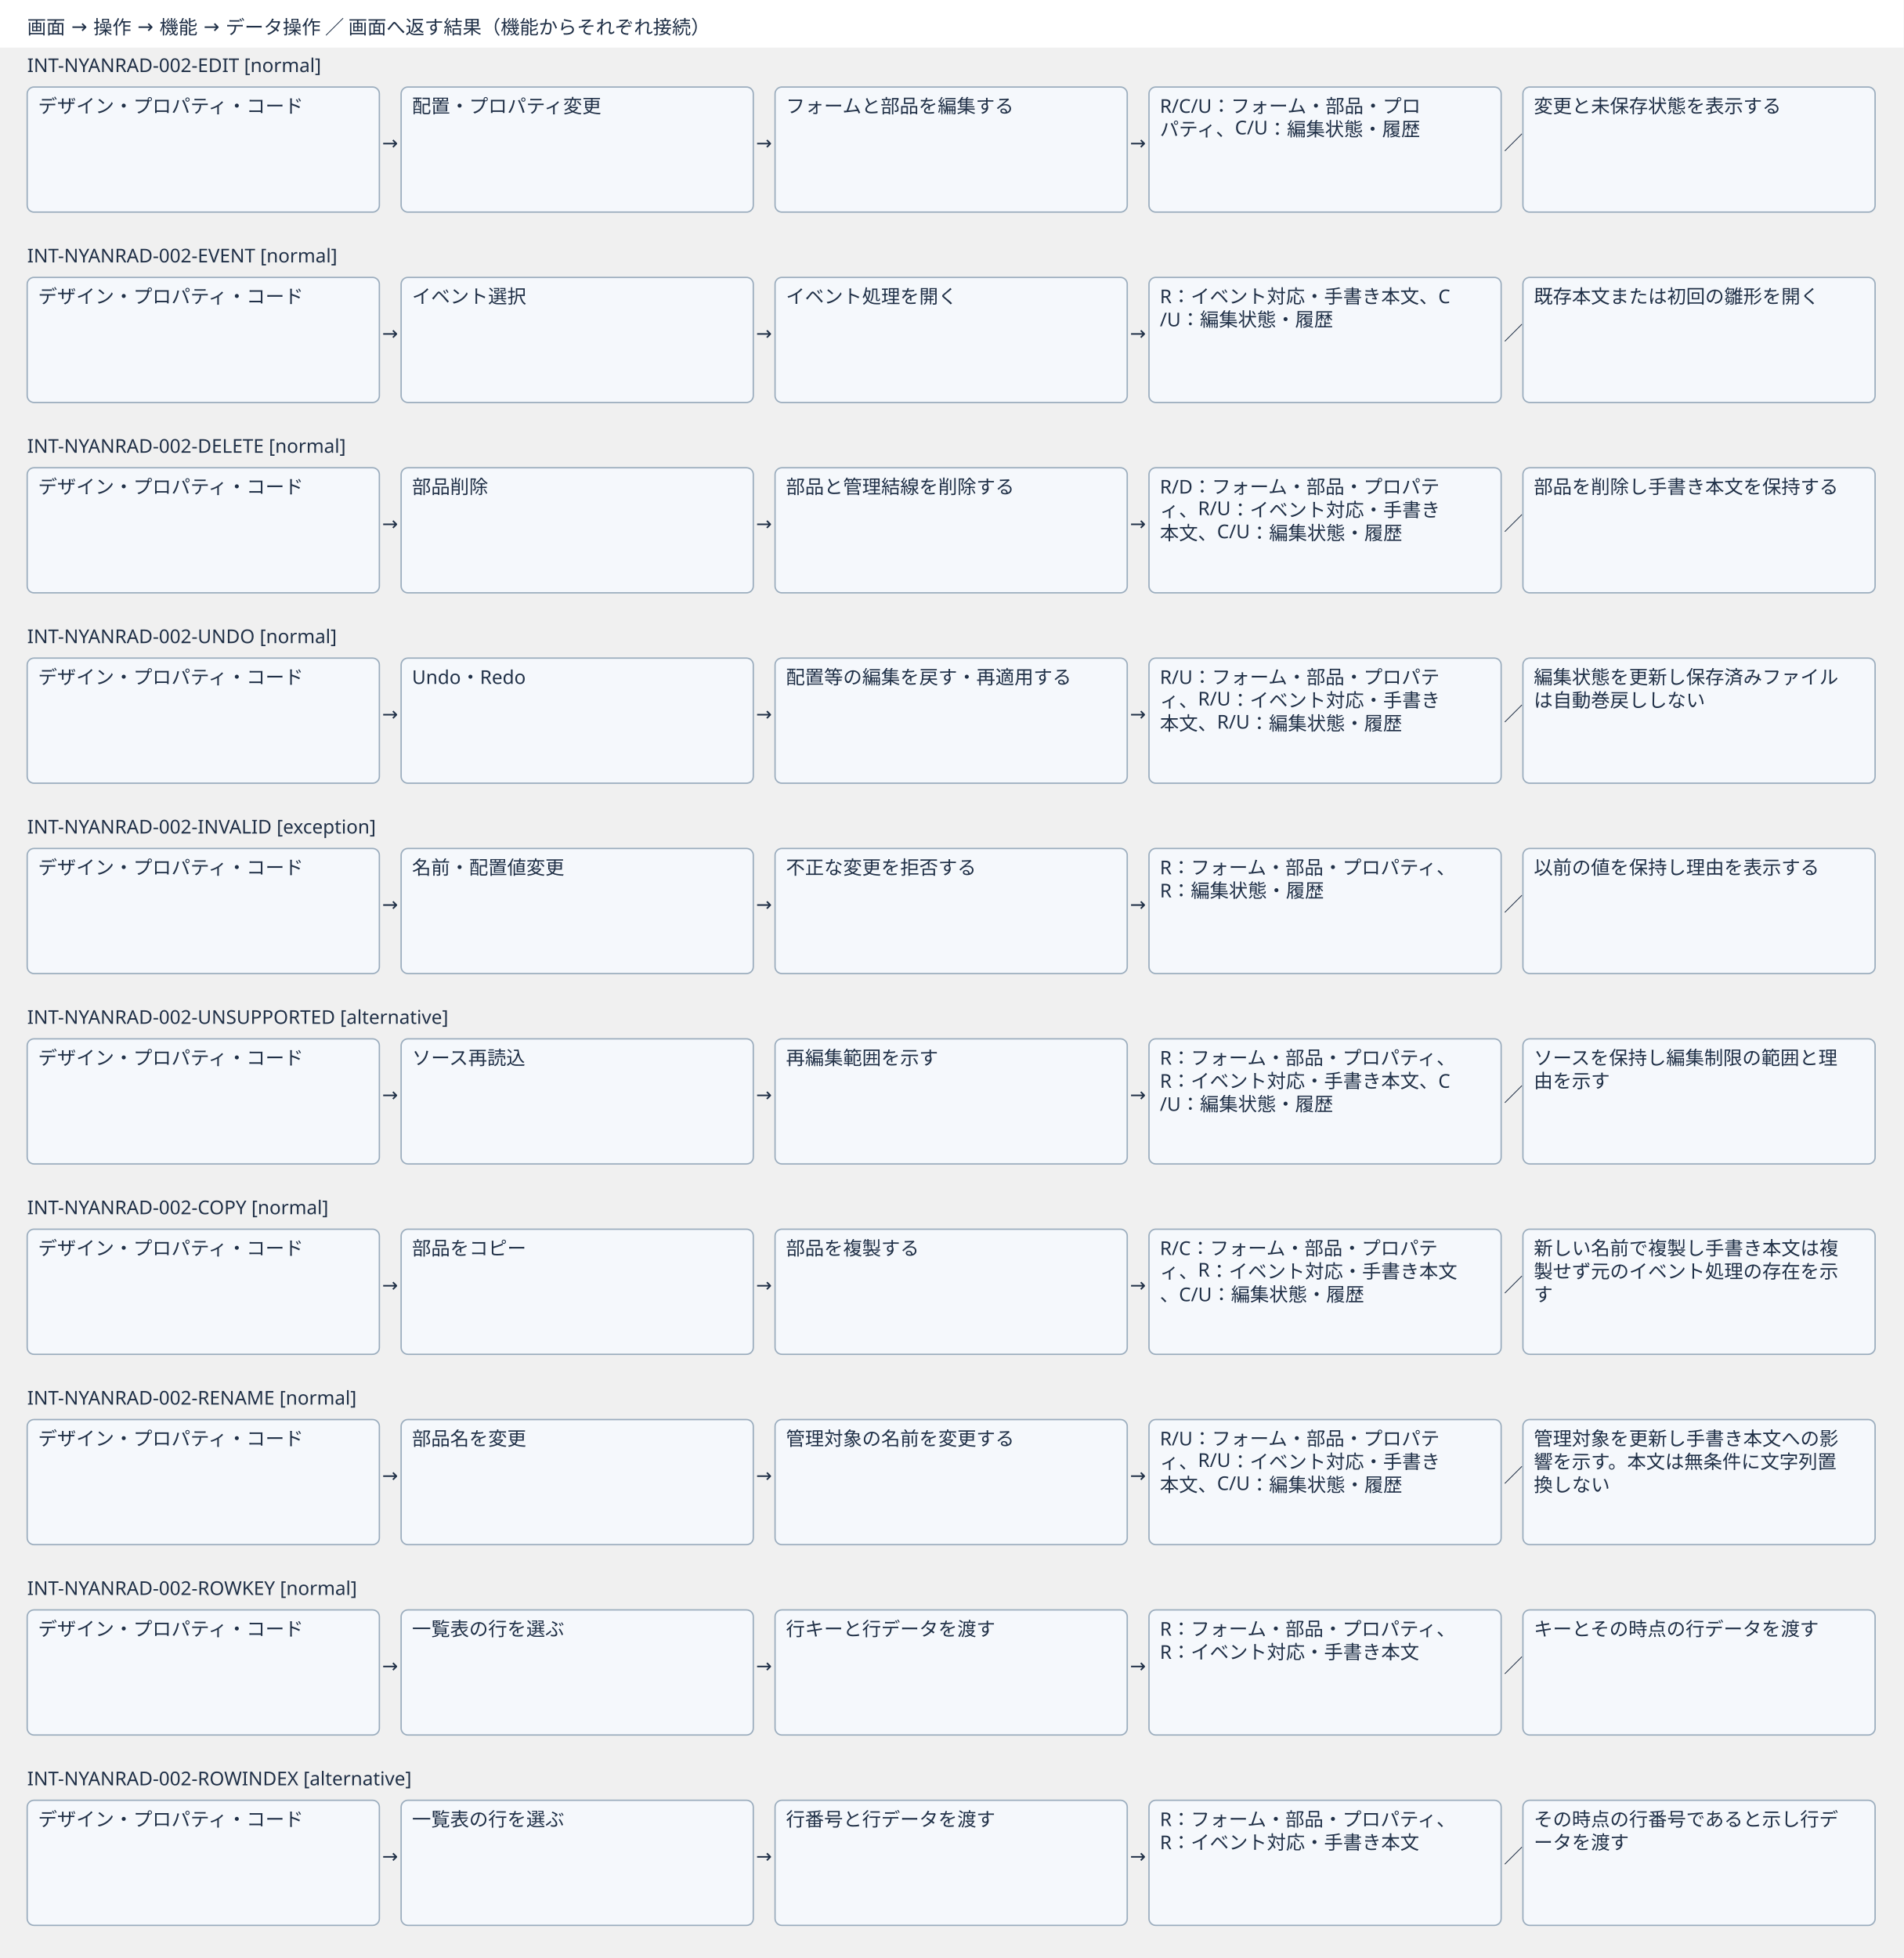
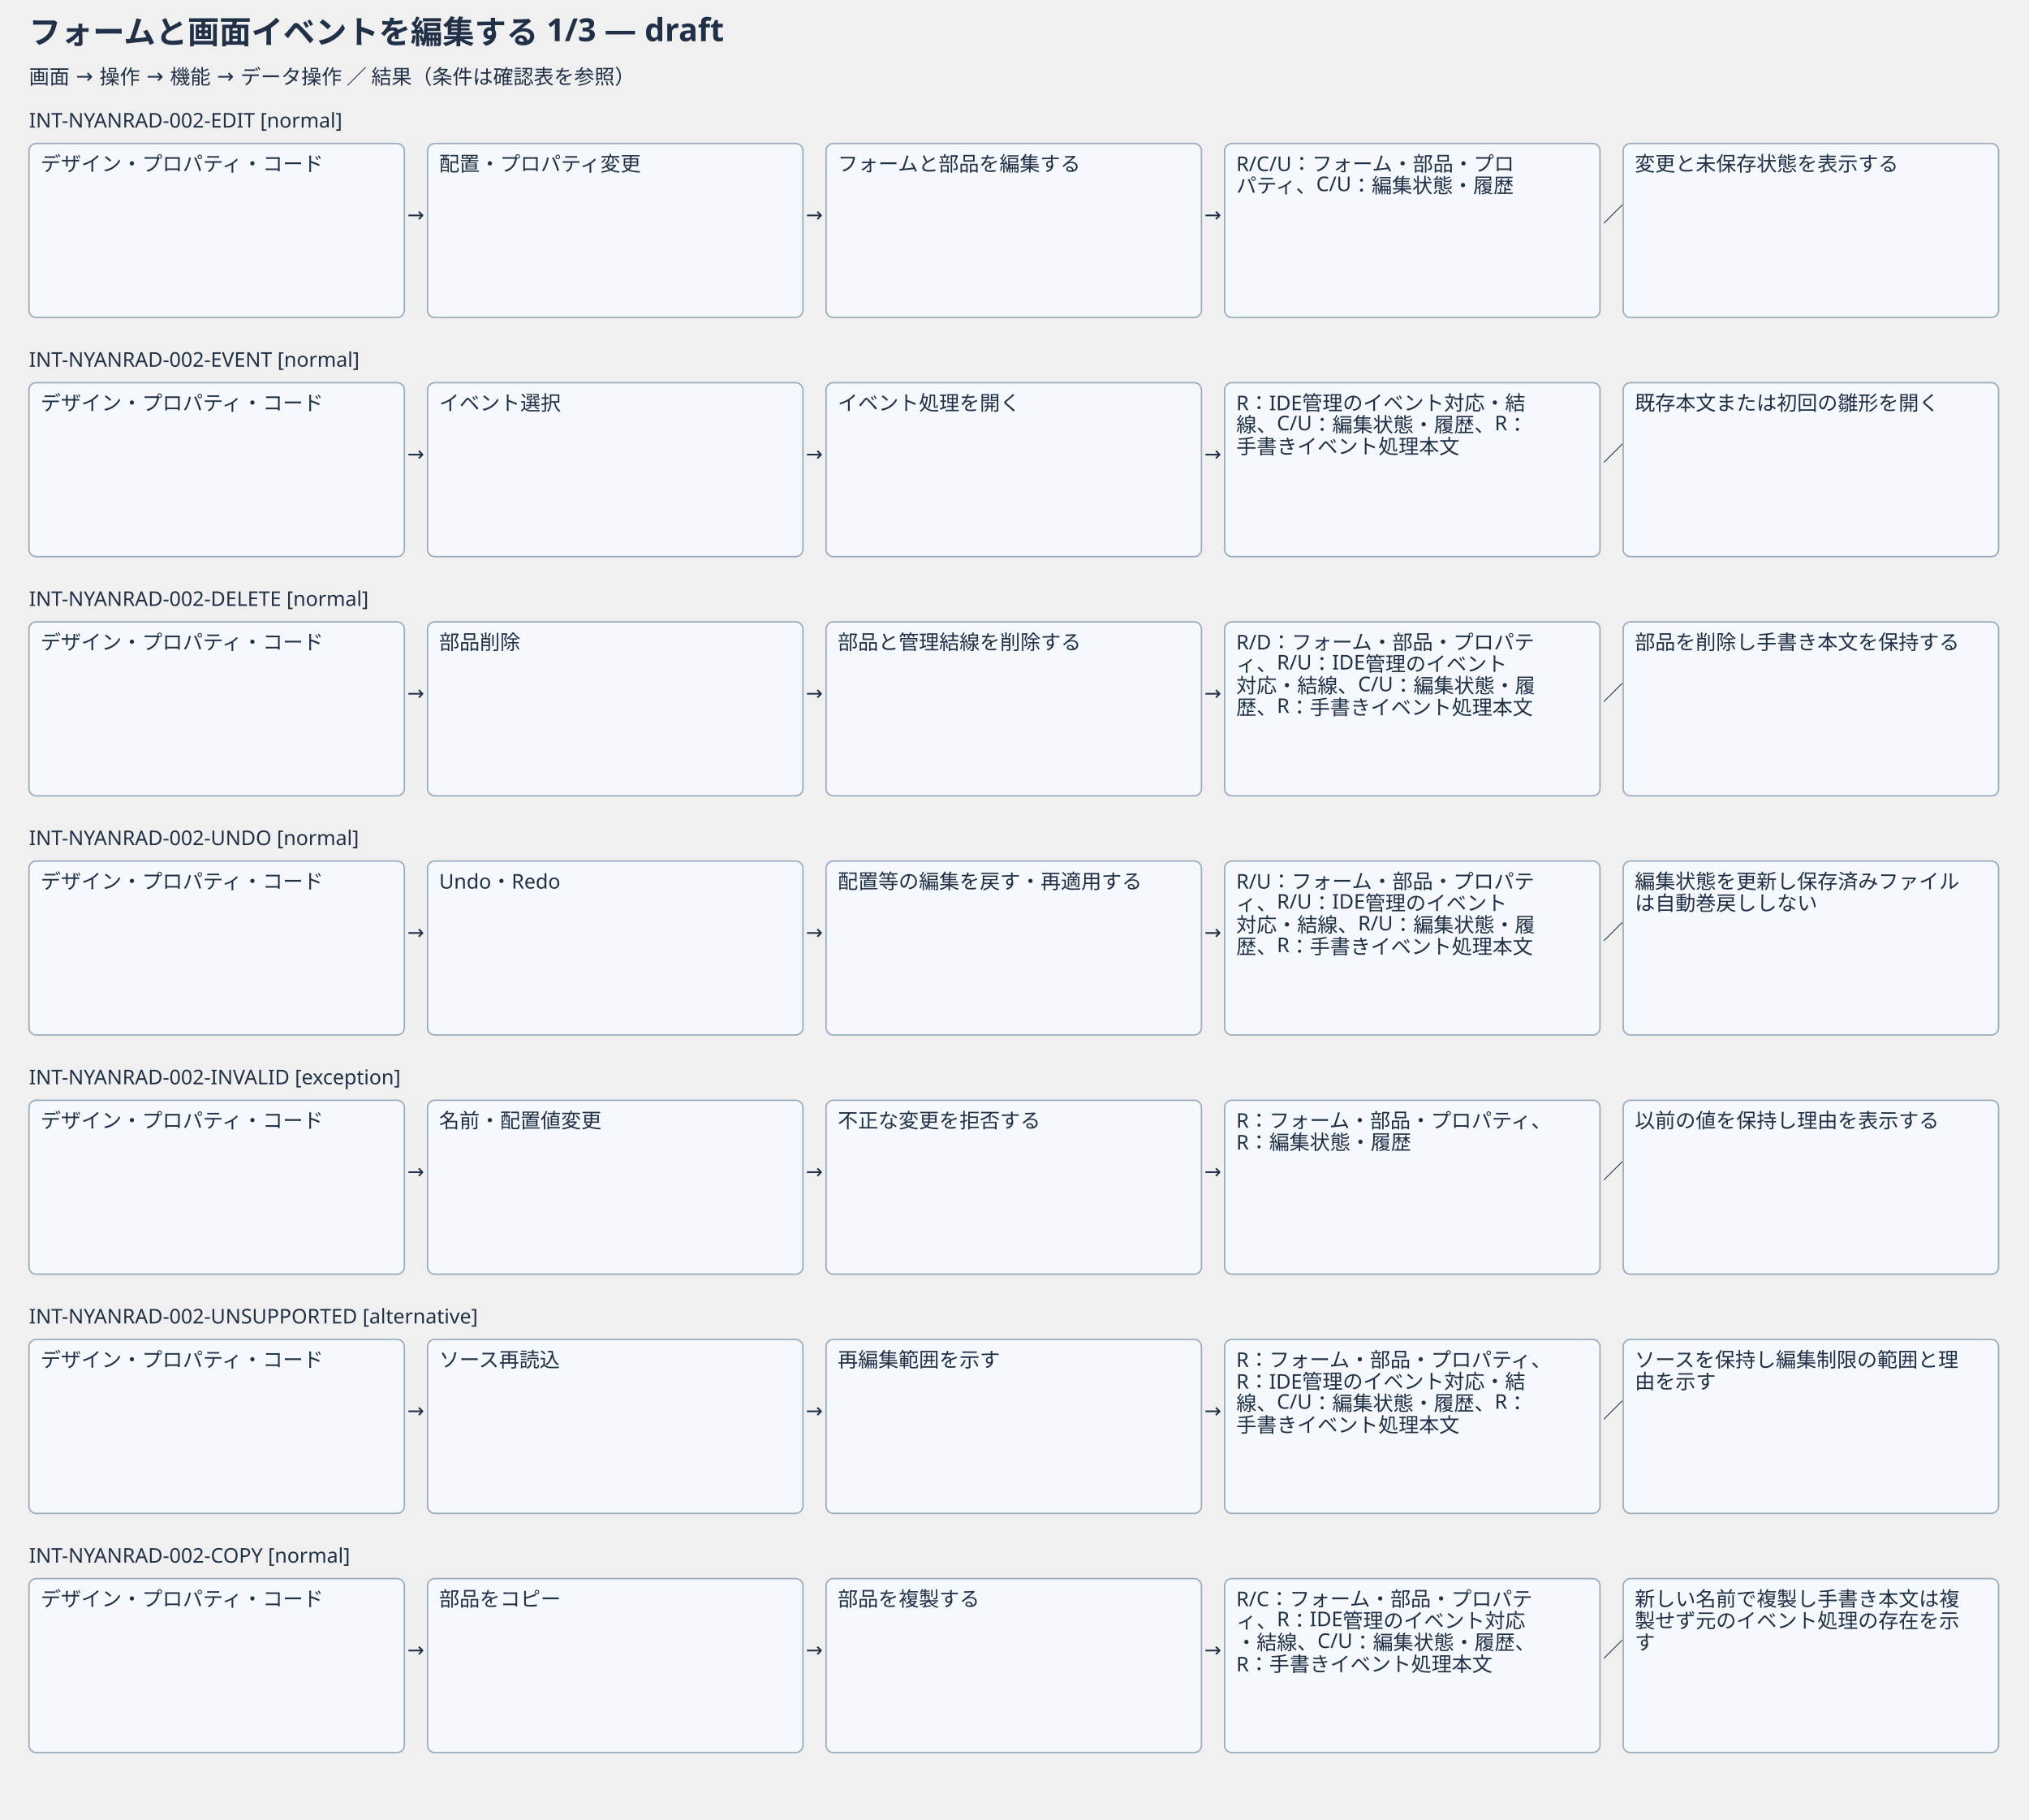
- <svg xmlns="http://www.w3.org/2000/svg" width="1400" height="1440" viewBox="0 50 1400 1440">
+ <svg xmlns="http://www.w3.org/2000/svg" width="1400" height="1255" viewBox="0 0 1400 1255">
  <style>text{font-family:system-ui,sans-serif;fill:#203047;font-size:14px}rect{stroke:#9aacbd;fill:#f5f8fc}.title{font-size:22px;font-weight:bold}</style>
-   <text x="20" y="34" class="title">フォームと画面イベントを編集する — draft</text>
-   <text x="20" y="103">INT-NYANRAD-002-EDIT [normal]</text>
-   <rect x="20" y="114" width="259" height="92" rx="5" />
-   <text x="28" y="133">デザイン・プロパティ・コード</text>
-   <text x="281" y="160">→</text>
-   <rect x="295" y="114" width="259" height="92" rx="5" />
-   <text x="303" y="133">配置・プロパティ変更</text>
-   <text x="556" y="160">→</text>
-   <rect x="570" y="114" width="259" height="92" rx="5" />
-   <text x="578" y="133">フォームと部品を編集する</text>
-   <text x="831" y="160">→</text>
-   <rect x="845" y="114" width="259" height="92" rx="5" />
-   <text x="853" y="133">R/C/U：フォーム・部品・プロ</text>
-   <text x="853" y="150">パティ、C/U：編集状態・履歴</text>
-   <text x="1106" y="160">／</text>
-   <rect x="1120" y="114" width="259" height="92" rx="5" />
-   <text x="1128" y="133">変更と未保存状態を表示する</text>
-   <text x="20" y="243">INT-NYANRAD-002-EVENT [normal]</text>
-   <rect x="20" y="254" width="259" height="92" rx="5" />
-   <text x="28" y="273">デザイン・プロパティ・コード</text>
-   <text x="281" y="300">→</text>
-   <rect x="295" y="254" width="259" height="92" rx="5" />
-   <text x="303" y="273">イベント選択</text>
-   <text x="556" y="300">→</text>
-   <rect x="570" y="254" width="259" height="92" rx="5" />
-   <text x="578" y="273">イベント処理を開く</text>
-   <text x="831" y="300">→</text>
-   <rect x="845" y="254" width="259" height="92" rx="5" />
-   <text x="853" y="273">R：イベント対応・手書き本文、C</text>
-   <text x="853" y="290">/U：編集状態・履歴</text>
-   <text x="1106" y="300">／</text>
-   <rect x="1120" y="254" width="259" height="92" rx="5" />
-   <text x="1128" y="273">既存本文または初回の雛形を開く</text>
-   <text x="20" y="383">INT-NYANRAD-002-DELETE [normal]</text>
-   <rect x="20" y="394" width="259" height="92" rx="5" />
-   <text x="28" y="413">デザイン・プロパティ・コード</text>
-   <text x="281" y="440">→</text>
-   <rect x="295" y="394" width="259" height="92" rx="5" />
-   <text x="303" y="413">部品削除</text>
-   <text x="556" y="440">→</text>
-   <rect x="570" y="394" width="259" height="92" rx="5" />
-   <text x="578" y="413">部品と管理結線を削除する</text>
-   <text x="831" y="440">→</text>
-   <rect x="845" y="394" width="259" height="92" rx="5" />
-   <text x="853" y="413">R/D：フォーム・部品・プロパテ</text>
-   <text x="853" y="430">ィ、R/U：イベント対応・手書き</text>
-   <text x="853" y="447">本文、C/U：編集状態・履歴</text>
-   <text x="1106" y="440">／</text>
-   <rect x="1120" y="394" width="259" height="92" rx="5" />
-   <text x="1128" y="413">部品を削除し手書き本文を保持する</text>
-   <text x="20" y="523">INT-NYANRAD-002-UNDO [normal]</text>
-   <rect x="20" y="534" width="259" height="92" rx="5" />
-   <text x="28" y="553">デザイン・プロパティ・コード</text>
-   <text x="281" y="580">→</text>
-   <rect x="295" y="534" width="259" height="92" rx="5" />
-   <text x="303" y="553">Undo・Redo</text>
-   <text x="556" y="580">→</text>
-   <rect x="570" y="534" width="259" height="92" rx="5" />
-   <text x="578" y="553">配置等の編集を戻す・再適用する</text>
-   <text x="831" y="580">→</text>
-   <rect x="845" y="534" width="259" height="92" rx="5" />
-   <text x="853" y="553">R/U：フォーム・部品・プロパテ</text>
-   <text x="853" y="570">ィ、R/U：イベント対応・手書き</text>
-   <text x="853" y="587">本文、R/U：編集状態・履歴</text>
-   <text x="1106" y="580">／</text>
-   <rect x="1120" y="534" width="259" height="92" rx="5" />
-   <text x="1128" y="553">編集状態を更新し保存済みファイル</text>
-   <text x="1128" y="570">は自動巻戻ししない</text>
-   <text x="20" y="663">INT-NYANRAD-002-INVALID [exception]</text>
-   <rect x="20" y="674" width="259" height="92" rx="5" />
-   <text x="28" y="693">デザイン・プロパティ・コード</text>
-   <text x="281" y="720">→</text>
-   <rect x="295" y="674" width="259" height="92" rx="5" />
-   <text x="303" y="693">名前・配置値変更</text>
-   <text x="556" y="720">→</text>
-   <rect x="570" y="674" width="259" height="92" rx="5" />
-   <text x="578" y="693">不正な変更を拒否する</text>
-   <text x="831" y="720">→</text>
-   <rect x="845" y="674" width="259" height="92" rx="5" />
-   <text x="853" y="693">R：フォーム・部品・プロパティ、</text>
-   <text x="853" y="710">R：編集状態・履歴</text>
-   <text x="1106" y="720">／</text>
-   <rect x="1120" y="674" width="259" height="92" rx="5" />
-   <text x="1128" y="693">以前の値を保持し理由を表示する</text>
-   <text x="20" y="803">INT-NYANRAD-002-UNSUPPORTED [alternative]</text>
-   <rect x="20" y="814" width="259" height="92" rx="5" />
-   <text x="28" y="833">デザイン・プロパティ・コード</text>
-   <text x="281" y="860">→</text>
-   <rect x="295" y="814" width="259" height="92" rx="5" />
-   <text x="303" y="833">ソース再読込</text>
-   <text x="556" y="860">→</text>
-   <rect x="570" y="814" width="259" height="92" rx="5" />
-   <text x="578" y="833">再編集範囲を示す</text>
-   <text x="831" y="860">→</text>
-   <rect x="845" y="814" width="259" height="92" rx="5" />
-   <text x="853" y="833">R：フォーム・部品・プロパティ、</text>
-   <text x="853" y="850">R：イベント対応・手書き本文、C</text>
-   <text x="853" y="867">/U：編集状態・履歴</text>
-   <text x="1106" y="860">／</text>
-   <rect x="1120" y="814" width="259" height="92" rx="5" />
-   <text x="1128" y="833">ソースを保持し編集制限の範囲と理</text>
-   <text x="1128" y="850">由を示す</text>
-   <text x="20" y="943">INT-NYANRAD-002-COPY [normal]</text>
-   <rect x="20" y="954" width="259" height="92" rx="5" />
-   <text x="28" y="973">デザイン・プロパティ・コード</text>
-   <text x="281" y="1000">→</text>
-   <rect x="295" y="954" width="259" height="92" rx="5" />
-   <text x="303" y="973">部品をコピー</text>
-   <text x="556" y="1000">→</text>
-   <rect x="570" y="954" width="259" height="92" rx="5" />
-   <text x="578" y="973">部品を複製する</text>
-   <text x="831" y="1000">→</text>
-   <rect x="845" y="954" width="259" height="92" rx="5" />
-   <text x="853" y="973">R/C：フォーム・部品・プロパテ</text>
-   <text x="853" y="990">ィ、R：イベント対応・手書き本文</text>
-   <text x="853" y="1007">、C/U：編集状態・履歴</text>
-   <text x="1106" y="1000">／</text>
-   <rect x="1120" y="954" width="259" height="92" rx="5" />
-   <text x="1128" y="973">新しい名前で複製し手書き本文は複</text>
-   <text x="1128" y="990">製せず元のイベント処理の存在を示</text>
-   <text x="1128" y="1007">す</text>
-   <text x="20" y="1083">INT-NYANRAD-002-RENAME [normal]</text>
-   <rect x="20" y="1094" width="259" height="92" rx="5" />
-   <text x="28" y="1113">デザイン・プロパティ・コード</text>
-   <text x="281" y="1140">→</text>
-   <rect x="295" y="1094" width="259" height="92" rx="5" />
-   <text x="303" y="1113">部品名を変更</text>
-   <text x="556" y="1140">→</text>
-   <rect x="570" y="1094" width="259" height="92" rx="5" />
-   <text x="578" y="1113">管理対象の名前を変更する</text>
-   <text x="831" y="1140">→</text>
-   <rect x="845" y="1094" width="259" height="92" rx="5" />
-   <text x="853" y="1113">R/U：フォーム・部品・プロパテ</text>
-   <text x="853" y="1130">ィ、R/U：イベント対応・手書き</text>
-   <text x="853" y="1147">本文、C/U：編集状態・履歴</text>
-   <text x="1106" y="1140">／</text>
-   <rect x="1120" y="1094" width="259" height="92" rx="5" />
-   <text x="1128" y="1113">管理対象を更新し手書き本文への影</text>
-   <text x="1128" y="1130">響を示す。本文は無条件に文字列置</text>
-   <text x="1128" y="1147">換しない</text>
-   <text x="20" y="1223">INT-NYANRAD-002-ROWKEY [normal]</text>
-   <rect x="20" y="1234" width="259" height="92" rx="5" />
-   <text x="28" y="1253">デザイン・プロパティ・コード</text>
-   <text x="281" y="1280">→</text>
-   <rect x="295" y="1234" width="259" height="92" rx="5" />
-   <text x="303" y="1253">一覧表の行を選ぶ</text>
-   <text x="556" y="1280">→</text>
-   <rect x="570" y="1234" width="259" height="92" rx="5" />
-   <text x="578" y="1253">行キーと行データを渡す</text>
-   <text x="831" y="1280">→</text>
-   <rect x="845" y="1234" width="259" height="92" rx="5" />
-   <text x="853" y="1253">R：フォーム・部品・プロパティ、</text>
-   <text x="853" y="1270">R：イベント対応・手書き本文</text>
-   <text x="1106" y="1280">／</text>
-   <rect x="1120" y="1234" width="259" height="92" rx="5" />
-   <text x="1128" y="1253">キーとその時点の行データを渡す</text>
-   <text x="20" y="1363">INT-NYANRAD-002-ROWINDEX [alternative]</text>
-   <rect x="20" y="1374" width="259" height="92" rx="5" />
-   <text x="28" y="1393">デザイン・プロパティ・コード</text>
-   <text x="281" y="1420">→</text>
-   <rect x="295" y="1374" width="259" height="92" rx="5" />
-   <text x="303" y="1393">一覧表の行を選ぶ</text>
-   <text x="556" y="1420">→</text>
-   <rect x="570" y="1374" width="259" height="92" rx="5" />
-   <text x="578" y="1393">行番号と行データを渡す</text>
-   <text x="831" y="1420">→</text>
-   <rect x="845" y="1374" width="259" height="92" rx="5" />
-   <text x="853" y="1393">R：フォーム・部品・プロパティ、</text>
-   <text x="853" y="1410">R：イベント対応・手書き本文</text>
-   <text x="1106" y="1420">／</text>
-   <rect x="1120" y="1374" width="259" height="92" rx="5" />
-   <text x="1128" y="1393">その時点の行番号であると示し行デ</text>
-   <text x="1128" y="1410">ータを渡す</text>
-   <text x="20" y="1503">INT-NYANRAD-002-ROWDUP [exception]</text>
-   <rect x="20" y="1514" width="259" height="92" rx="5" />
-   <text x="28" y="1533">デザイン・プロパティ・コード</text>
-   <text x="281" y="1560">→</text>
-   <rect x="295" y="1514" width="259" height="92" rx="5" />
-   <text x="303" y="1533">一覧表の行を選ぶ</text>
-   <text x="556" y="1560">→</text>
-   <rect x="570" y="1514" width="259" height="92" rx="5" />
-   <text x="578" y="1533">曖昧な行キーを拒否する</text>
-   <text x="831" y="1560">→</text>
-   <rect x="845" y="1514" width="259" height="92" rx="5" />
-   <text x="853" y="1533">R：フォーム・部品・プロパティ</text>
-   <text x="1106" y="1560">／</text>
-   <rect x="1120" y="1514" width="259" height="92" rx="5" />
-   <text x="1128" y="1533">問題を示し曖昧な結果を渡さない</text>
-   <text x="20" y="1643">INT-NYANRAD-002-ROWRELOAD [normal]</text>
-   <rect x="20" y="1654" width="259" height="92" rx="5" />
-   <text x="28" y="1673">デザイン・プロパティ・コード</text>
-   <text x="281" y="1700">→</text>
-   <rect x="295" y="1654" width="259" height="92" rx="5" />
-   <text x="303" y="1673">一覧表を再読込</text>
-   <text x="556" y="1700">→</text>
-   <rect x="570" y="1654" width="259" height="92" rx="5" />
-   <text x="578" y="1673">再読込時の行選択を解除する</text>
-   <text x="831" y="1700">→</text>
-   <rect x="845" y="1654" width="259" height="92" rx="5" />
-   <text x="853" y="1673">R/U：フォーム・部品・プロパテ</text>
-   <text x="853" y="1690">ィ</text>
-   <text x="1106" y="1700">／</text>
-   <rect x="1120" y="1654" width="259" height="92" rx="5" />
-   <text x="1128" y="1673">更新前の行選択を解除する</text>
-   <text x="20" y="1783">INT-NYANRAD-002-CLIP [alternative]</text>
-   <rect x="20" y="1794" width="259" height="92" rx="5" />
-   <text x="28" y="1813">デザイン・プロパティ・コード</text>
-   <text x="281" y="1840">→</text>
-   <rect x="295" y="1794" width="259" height="92" rx="5" />
-   <text x="303" y="1813">フォーム外にはみ出す</text>
-   <text x="556" y="1840">→</text>
-   <rect x="570" y="1794" width="259" height="92" rx="5" />
-   <text x="578" y="1813">はみ出した部品を警告する</text>
-   <text x="831" y="1840">→</text>
-   <rect x="845" y="1794" width="259" height="92" rx="5" />
-   <text x="853" y="1813">R/U：フォーム・部品・プロパテ</text>
-   <text x="853" y="1830">ィ、C/U：編集状態・履歴</text>
-   <text x="1106" y="1840">／</text>
-   <rect x="1120" y="1794" width="259" height="92" rx="5" />
-   <text x="1128" y="1813">警告し部品を自動移動・縮小・削除</text>
-   <text x="1128" y="1830">しない</text>
-   <text x="20" y="1923">INT-NYANRAD-002-UNDODELETE [normal]</text>
-   <rect x="20" y="1934" width="259" height="92" rx="5" />
-   <text x="28" y="1953">デザイン・プロパティ・コード</text>
-   <text x="281" y="1980">→</text>
-   <rect x="295" y="1934" width="259" height="92" rx="5" />
-   <text x="303" y="1953">部品削除を元に戻す</text>
-   <text x="556" y="1980">→</text>
-   <rect x="570" y="1934" width="259" height="92" rx="5" />
-   <text x="578" y="1953">削除した部品と結線を戻す</text>
-   <text x="831" y="1980">→</text>
-   <rect x="845" y="1934" width="259" height="92" rx="5" />
-   <text x="853" y="1953">R/C：フォーム・部品・プロパテ</text>
-   <text x="853" y="1970">ィ、R/U：イベント対応・手書き</text>
-   <text x="853" y="1987">本文、R/U：編集状態・履歴</text>
-   <text x="1106" y="1980">／</text>
-   <rect x="1120" y="1934" width="259" height="92" rx="5" />
-   <text x="1128" y="1953">部品と管理結線を戻し残る手書き本</text>
-   <text x="1128" y="1970">文を二重生成しない</text>
-   <text x="20" y="2063">INT-NYANRAD-002-UNDOAFTERSAVE [alternative]</text>
-   <rect x="20" y="2074" width="259" height="92" rx="5" />
-   <text x="28" y="2093">デザイン・プロパティ・コード</text>
-   <text x="281" y="2120">→</text>
-   <rect x="295" y="2074" width="259" height="92" rx="5" />
-   <text x="303" y="2093">保存後にUndo</text>
-   <text x="556" y="2120">→</text>
-   <rect x="570" y="2074" width="259" height="92" rx="5" />
-   <text x="578" y="2093">保存後の編集を元に戻す</text>
-   <text x="831" y="2120">→</text>
-   <rect x="845" y="2074" width="259" height="92" rx="5" />
-   <text x="853" y="2093">R/U：フォーム・部品・プロパテ</text>
-   <text x="853" y="2110">ィ、R/U：編集状態・履歴</text>
-   <text x="1106" y="2120">／</text>
-   <rect x="1120" y="2074" width="259" height="92" rx="5" />
-   <text x="1128" y="2093">編集内容を戻して未保存と示し保存</text>
-   <text x="1128" y="2110">済みファイルを巻き戻さない</text>
-   <text x="20" y="2203">INT-NYANRAD-002-ALIGN [normal]</text>
-   <rect x="20" y="2214" width="259" height="92" rx="5" />
-   <text x="28" y="2233">デザイン・プロパティ・コード</text>
-   <text x="281" y="2260">→</text>
-   <rect x="295" y="2214" width="259" height="92" rx="5" />
-   <text x="303" y="2233">部品を整列</text>
-   <text x="556" y="2260">→</text>
-   <rect x="570" y="2214" width="259" height="92" rx="5" />
-   <text x="578" y="2233">選択部品を整列する</text>
-   <text x="831" y="2260">→</text>
-   <rect x="845" y="2214" width="259" height="92" rx="5" />
-   <text x="853" y="2233">R/U：フォーム・部品・プロパテ</text>
-   <text x="853" y="2250">ィ、C/U：編集状態・履歴</text>
-   <text x="1106" y="2260">／</text>
-   <rect x="1120" y="2214" width="259" height="92" rx="5" />
-   <text x="1128" y="2233">配置を反映しUndo対象とする</text>
-   <text x="20" y="2343">INT-NYANRAD-002-FORMADD [normal]</text>
-   <rect x="20" y="2354" width="259" height="92" rx="5" />
-   <text x="28" y="2373">デザイン・プロパティ・コード</text>
-   <text x="281" y="2400">→</text>
-   <rect x="295" y="2354" width="259" height="92" rx="5" />
-   <text x="303" y="2373">フォームを追加</text>
-   <text x="556" y="2400">→</text>
-   <rect x="570" y="2354" width="259" height="92" rx="5" />
-   <text x="578" y="2373">フォームを追加する</text>
-   <text x="831" y="2400">→</text>
-   <rect x="845" y="2354" width="259" height="92" rx="5" />
-   <text x="853" y="2373">R/C：フォーム・部品・プロパテ</text>
-   <text x="853" y="2390">ィ、C/U：編集状態・履歴</text>
-   <text x="1106" y="2400">／</text>
-   <rect x="1120" y="2354" width="259" height="92" rx="5" />
-   <text x="1128" y="2373">フォームを追加し一覧に表示する</text>
-   <text x="20" y="2483">INT-NYANRAD-002-FORMSWITCH [normal]</text>
-   <rect x="20" y="2494" width="259" height="92" rx="5" />
-   <text x="28" y="2513">デザイン・プロパティ・コード</text>
-   <text x="281" y="2540">→</text>
-   <rect x="295" y="2494" width="259" height="92" rx="5" />
-   <text x="303" y="2513">フォームを切り替える</text>
-   <text x="556" y="2540">→</text>
-   <rect x="570" y="2494" width="259" height="92" rx="5" />
-   <text x="578" y="2513">選択したフォームを表示する</text>
-   <text x="831" y="2540">→</text>
-   <rect x="845" y="2494" width="259" height="92" rx="5" />
-   <text x="853" y="2513">R：フォーム・部品・プロパティ、</text>
-   <text x="853" y="2530">R/U：編集状態・履歴</text>
-   <text x="1106" y="2540">／</text>
-   <rect x="1120" y="2494" width="259" height="92" rx="5" />
-   <text x="1128" y="2513">選択したフォームを表示する</text>
-   <rect x="0" y="50" width="1400" height="35" style="fill:white;stroke:none" />
-   <text x="20" y="75">画面 → 操作 → 機能 → データ操作 ／ 画面へ返す結果（機能からそれぞれ接続）</text>
+   <text x="20" y="30" class="title">フォームと画面イベントを編集する 1/3 — draft</text>
+   <text x="20" y="58">画面 → 操作 → 機能 → データ操作 ／ 結果（条件は確認表を参照）</text>
+   <text x="20" y="88">INT-NYANRAD-002-EDIT [normal]</text>
+   <rect x="20" y="99" width="259" height="120" rx="5" />
+   <text x="28" y="118">デザイン・プロパティ・コード</text>
+   <text x="281" y="153">→</text>
+   <rect x="295" y="99" width="259" height="120" rx="5" />
+   <text x="303" y="118">配置・プロパティ変更</text>
+   <text x="556" y="153">→</text>
+   <rect x="570" y="99" width="259" height="120" rx="5" />
+   <text x="578" y="118">フォームと部品を編集する</text>
+   <text x="831" y="153">→</text>
+   <rect x="845" y="99" width="259" height="120" rx="5" />
+   <text x="853" y="118">R/C/U：フォーム・部品・プロ</text>
+   <text x="853" y="133">パティ、C/U：編集状態・履歴</text>
+   <text x="1106" y="153">／</text>
+   <rect x="1120" y="99" width="259" height="120" rx="5" />
+   <text x="1128" y="118">変更と未保存状態を表示する</text>
+   <text x="20" y="253">INT-NYANRAD-002-EVENT [normal]</text>
+   <rect x="20" y="264" width="259" height="120" rx="5" />
+   <text x="28" y="283">デザイン・プロパティ・コード</text>
+   <text x="281" y="318">→</text>
+   <rect x="295" y="264" width="259" height="120" rx="5" />
+   <text x="303" y="283">イベント選択</text>
+   <text x="556" y="318">→</text>
+   <rect x="570" y="264" width="259" height="120" rx="5" />
+   <text x="578" y="283">イベント処理を開く</text>
+   <text x="831" y="318">→</text>
+   <rect x="845" y="264" width="259" height="120" rx="5" />
+   <text x="853" y="283">R：IDE管理のイベント対応・結</text>
+   <text x="853" y="298">線、C/U：編集状態・履歴、R：</text>
+   <text x="853" y="313">手書きイベント処理本文</text>
+   <text x="1106" y="318">／</text>
+   <rect x="1120" y="264" width="259" height="120" rx="5" />
+   <text x="1128" y="283">既存本文または初回の雛形を開く</text>
+   <text x="20" y="418">INT-NYANRAD-002-DELETE [normal]</text>
+   <rect x="20" y="429" width="259" height="120" rx="5" />
+   <text x="28" y="448">デザイン・プロパティ・コード</text>
+   <text x="281" y="483">→</text>
+   <rect x="295" y="429" width="259" height="120" rx="5" />
+   <text x="303" y="448">部品削除</text>
+   <text x="556" y="483">→</text>
+   <rect x="570" y="429" width="259" height="120" rx="5" />
+   <text x="578" y="448">部品と管理結線を削除する</text>
+   <text x="831" y="483">→</text>
+   <rect x="845" y="429" width="259" height="120" rx="5" />
+   <text x="853" y="448">R/D：フォーム・部品・プロパテ</text>
+   <text x="853" y="463">ィ、R/U：IDE管理のイベント</text>
+   <text x="853" y="478">対応・結線、C/U：編集状態・履</text>
+   <text x="853" y="493">歴、R：手書きイベント処理本文</text>
+   <text x="1106" y="483">／</text>
+   <rect x="1120" y="429" width="259" height="120" rx="5" />
+   <text x="1128" y="448">部品を削除し手書き本文を保持する</text>
+   <text x="20" y="583">INT-NYANRAD-002-UNDO [normal]</text>
+   <rect x="20" y="594" width="259" height="120" rx="5" />
+   <text x="28" y="613">デザイン・プロパティ・コード</text>
+   <text x="281" y="648">→</text>
+   <rect x="295" y="594" width="259" height="120" rx="5" />
+   <text x="303" y="613">Undo・Redo</text>
+   <text x="556" y="648">→</text>
+   <rect x="570" y="594" width="259" height="120" rx="5" />
+   <text x="578" y="613">配置等の編集を戻す・再適用する</text>
+   <text x="831" y="648">→</text>
+   <rect x="845" y="594" width="259" height="120" rx="5" />
+   <text x="853" y="613">R/U：フォーム・部品・プロパテ</text>
+   <text x="853" y="628">ィ、R/U：IDE管理のイベント</text>
+   <text x="853" y="643">対応・結線、R/U：編集状態・履</text>
+   <text x="853" y="658">歴、R：手書きイベント処理本文</text>
+   <text x="1106" y="648">／</text>
+   <rect x="1120" y="594" width="259" height="120" rx="5" />
+   <text x="1128" y="613">編集状態を更新し保存済みファイル</text>
+   <text x="1128" y="628">は自動巻戻ししない</text>
+   <text x="20" y="748">INT-NYANRAD-002-INVALID [exception]</text>
+   <rect x="20" y="759" width="259" height="120" rx="5" />
+   <text x="28" y="778">デザイン・プロパティ・コード</text>
+   <text x="281" y="813">→</text>
+   <rect x="295" y="759" width="259" height="120" rx="5" />
+   <text x="303" y="778">名前・配置値変更</text>
+   <text x="556" y="813">→</text>
+   <rect x="570" y="759" width="259" height="120" rx="5" />
+   <text x="578" y="778">不正な変更を拒否する</text>
+   <text x="831" y="813">→</text>
+   <rect x="845" y="759" width="259" height="120" rx="5" />
+   <text x="853" y="778">R：フォーム・部品・プロパティ、</text>
+   <text x="853" y="793">R：編集状態・履歴</text>
+   <text x="1106" y="813">／</text>
+   <rect x="1120" y="759" width="259" height="120" rx="5" />
+   <text x="1128" y="778">以前の値を保持し理由を表示する</text>
+   <text x="20" y="913">INT-NYANRAD-002-UNSUPPORTED [alternative]</text>
+   <rect x="20" y="924" width="259" height="120" rx="5" />
+   <text x="28" y="943">デザイン・プロパティ・コード</text>
+   <text x="281" y="978">→</text>
+   <rect x="295" y="924" width="259" height="120" rx="5" />
+   <text x="303" y="943">ソース再読込</text>
+   <text x="556" y="978">→</text>
+   <rect x="570" y="924" width="259" height="120" rx="5" />
+   <text x="578" y="943">再編集範囲を示す</text>
+   <text x="831" y="978">→</text>
+   <rect x="845" y="924" width="259" height="120" rx="5" />
+   <text x="853" y="943">R：フォーム・部品・プロパティ、</text>
+   <text x="853" y="958">R：IDE管理のイベント対応・結</text>
+   <text x="853" y="973">線、C/U：編集状態・履歴、R：</text>
+   <text x="853" y="988">手書きイベント処理本文</text>
+   <text x="1106" y="978">／</text>
+   <rect x="1120" y="924" width="259" height="120" rx="5" />
+   <text x="1128" y="943">ソースを保持し編集制限の範囲と理</text>
+   <text x="1128" y="958">由を示す</text>
+   <text x="20" y="1078">INT-NYANRAD-002-COPY [normal]</text>
+   <rect x="20" y="1089" width="259" height="120" rx="5" />
+   <text x="28" y="1108">デザイン・プロパティ・コード</text>
+   <text x="281" y="1143">→</text>
+   <rect x="295" y="1089" width="259" height="120" rx="5" />
+   <text x="303" y="1108">部品をコピー</text>
+   <text x="556" y="1143">→</text>
+   <rect x="570" y="1089" width="259" height="120" rx="5" />
+   <text x="578" y="1108">部品を複製する</text>
+   <text x="831" y="1143">→</text>
+   <rect x="845" y="1089" width="259" height="120" rx="5" />
+   <text x="853" y="1108">R/C：フォーム・部品・プロパテ</text>
+   <text x="853" y="1123">ィ、R：IDE管理のイベント対応</text>
+   <text x="853" y="1138">・結線、C/U：編集状態・履歴、</text>
+   <text x="853" y="1153">R：手書きイベント処理本文</text>
+   <text x="1106" y="1143">／</text>
+   <rect x="1120" y="1089" width="259" height="120" rx="5" />
+   <text x="1128" y="1108">新しい名前で複製し手書き本文は複</text>
+   <text x="1128" y="1123">製せず元のイベント処理の存在を示</text>
+   <text x="1128" y="1138">す</text>
</svg>
